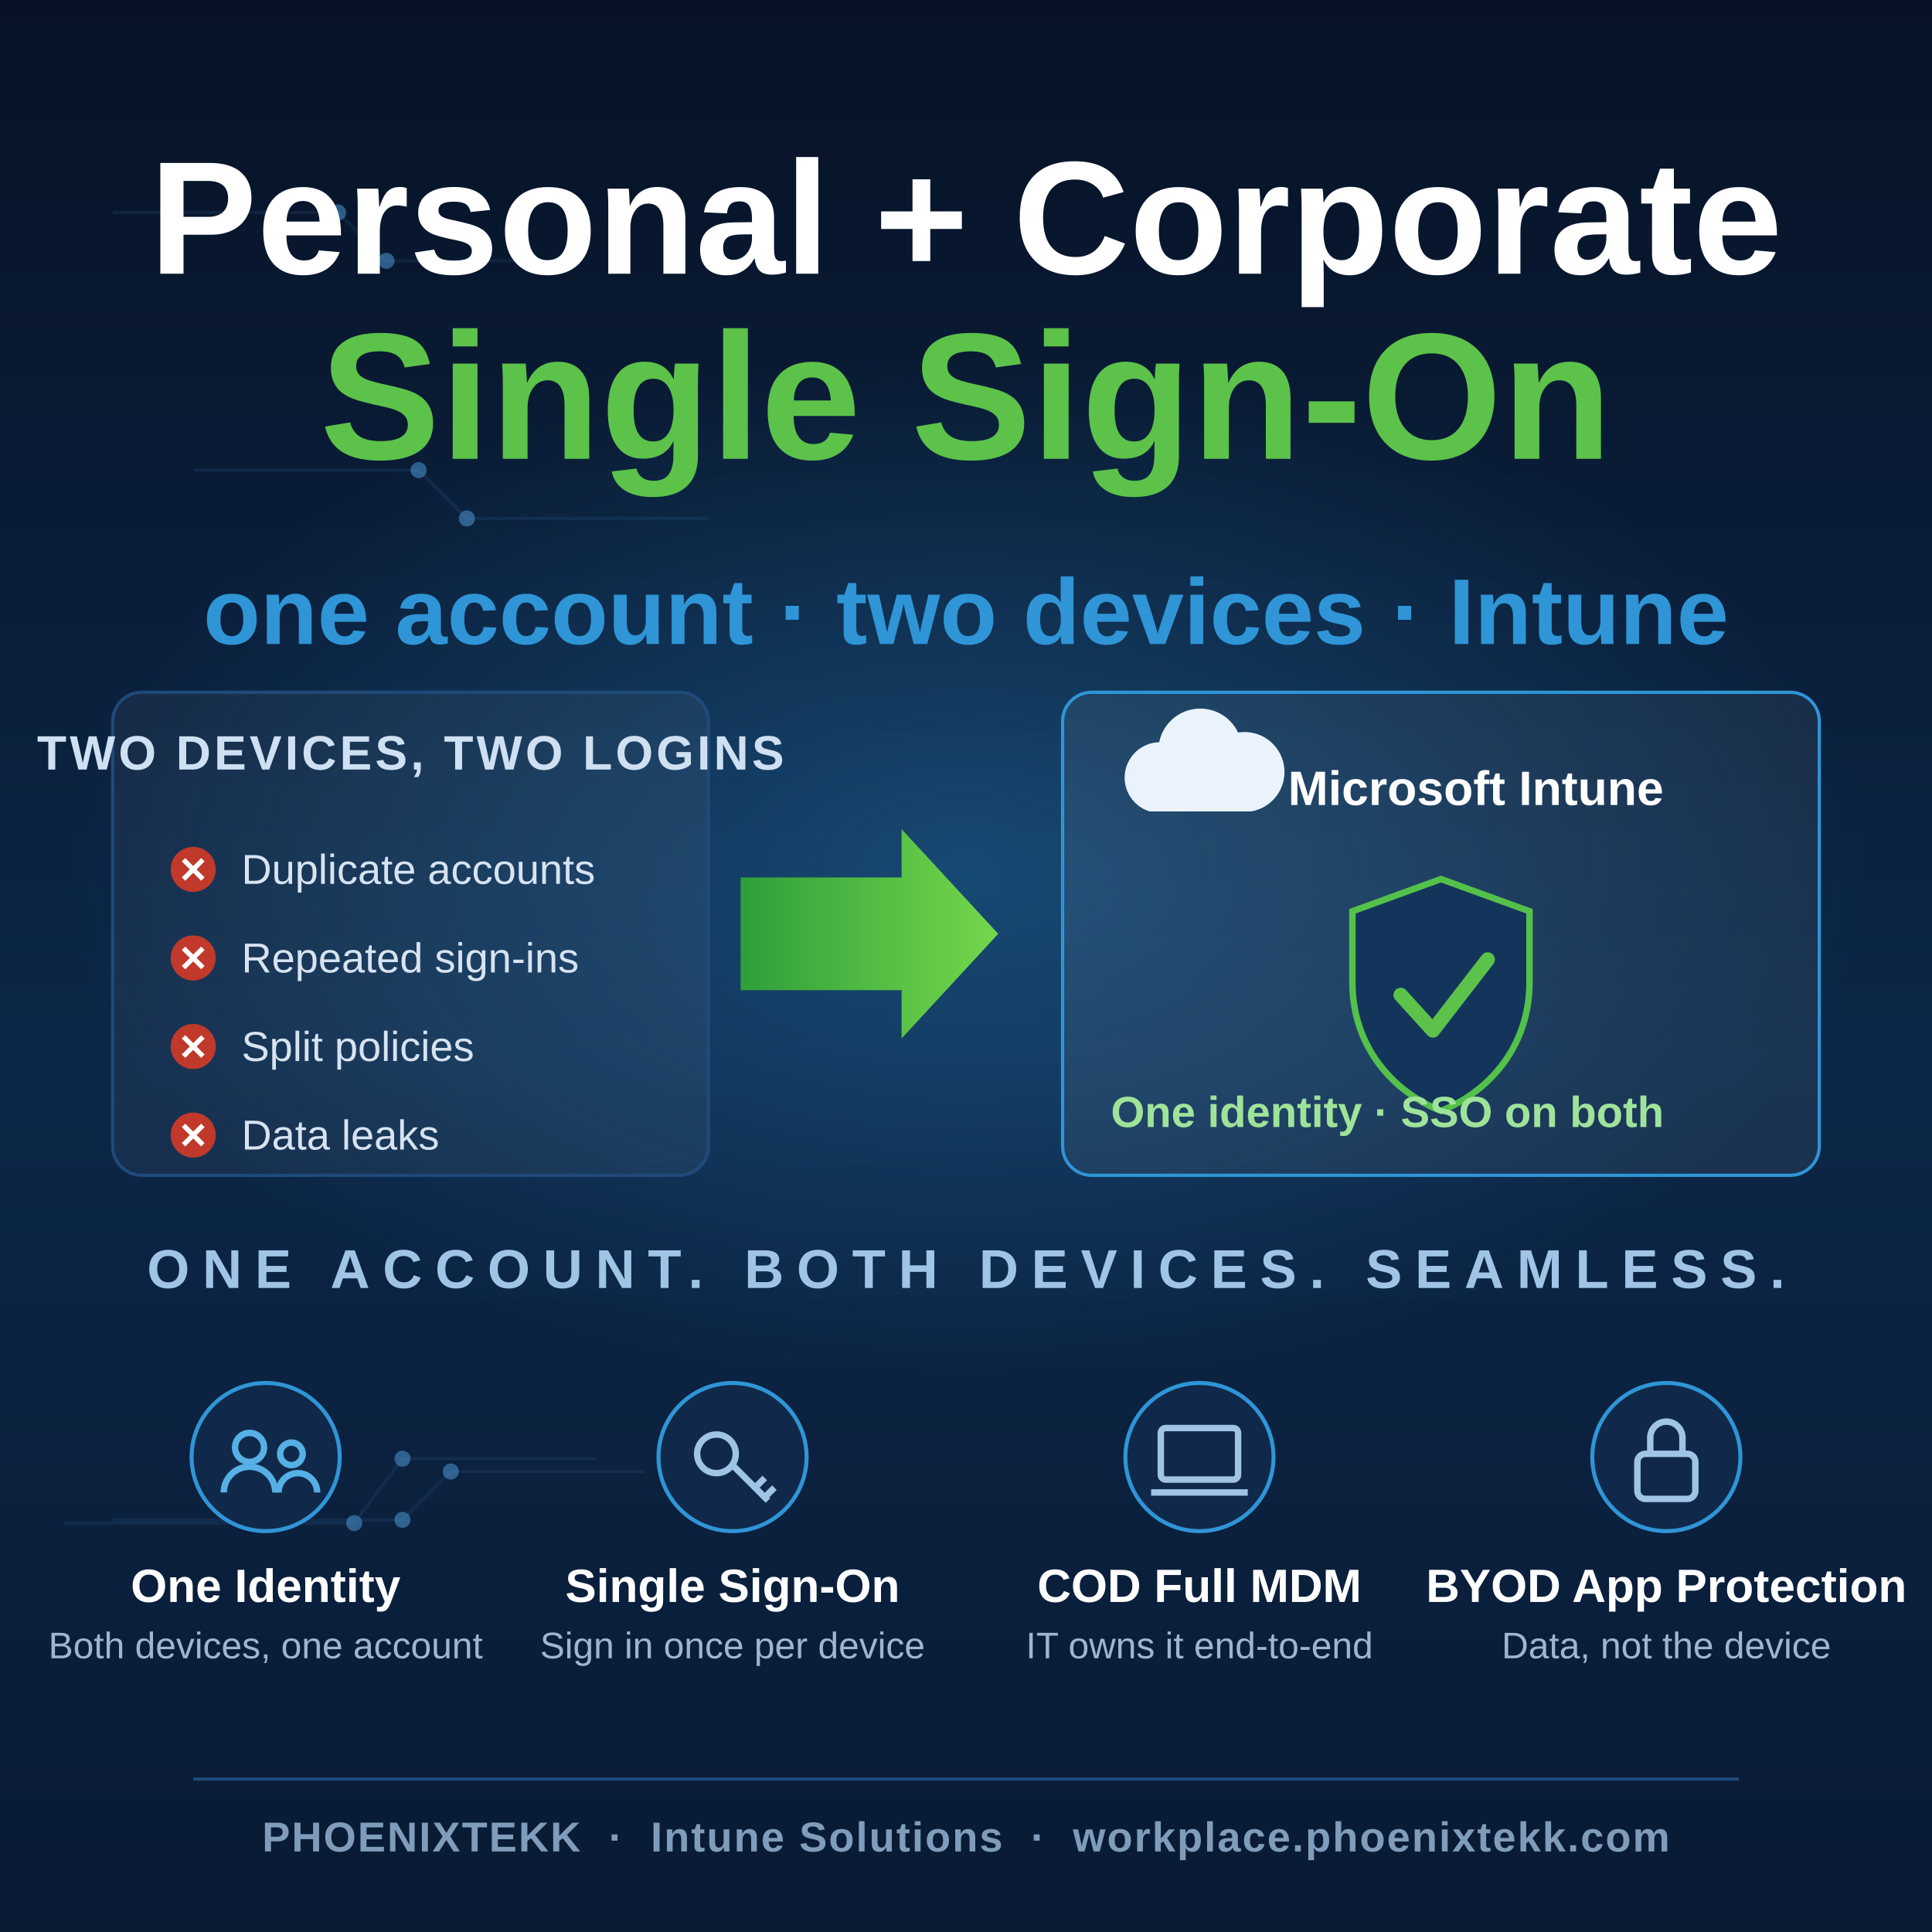
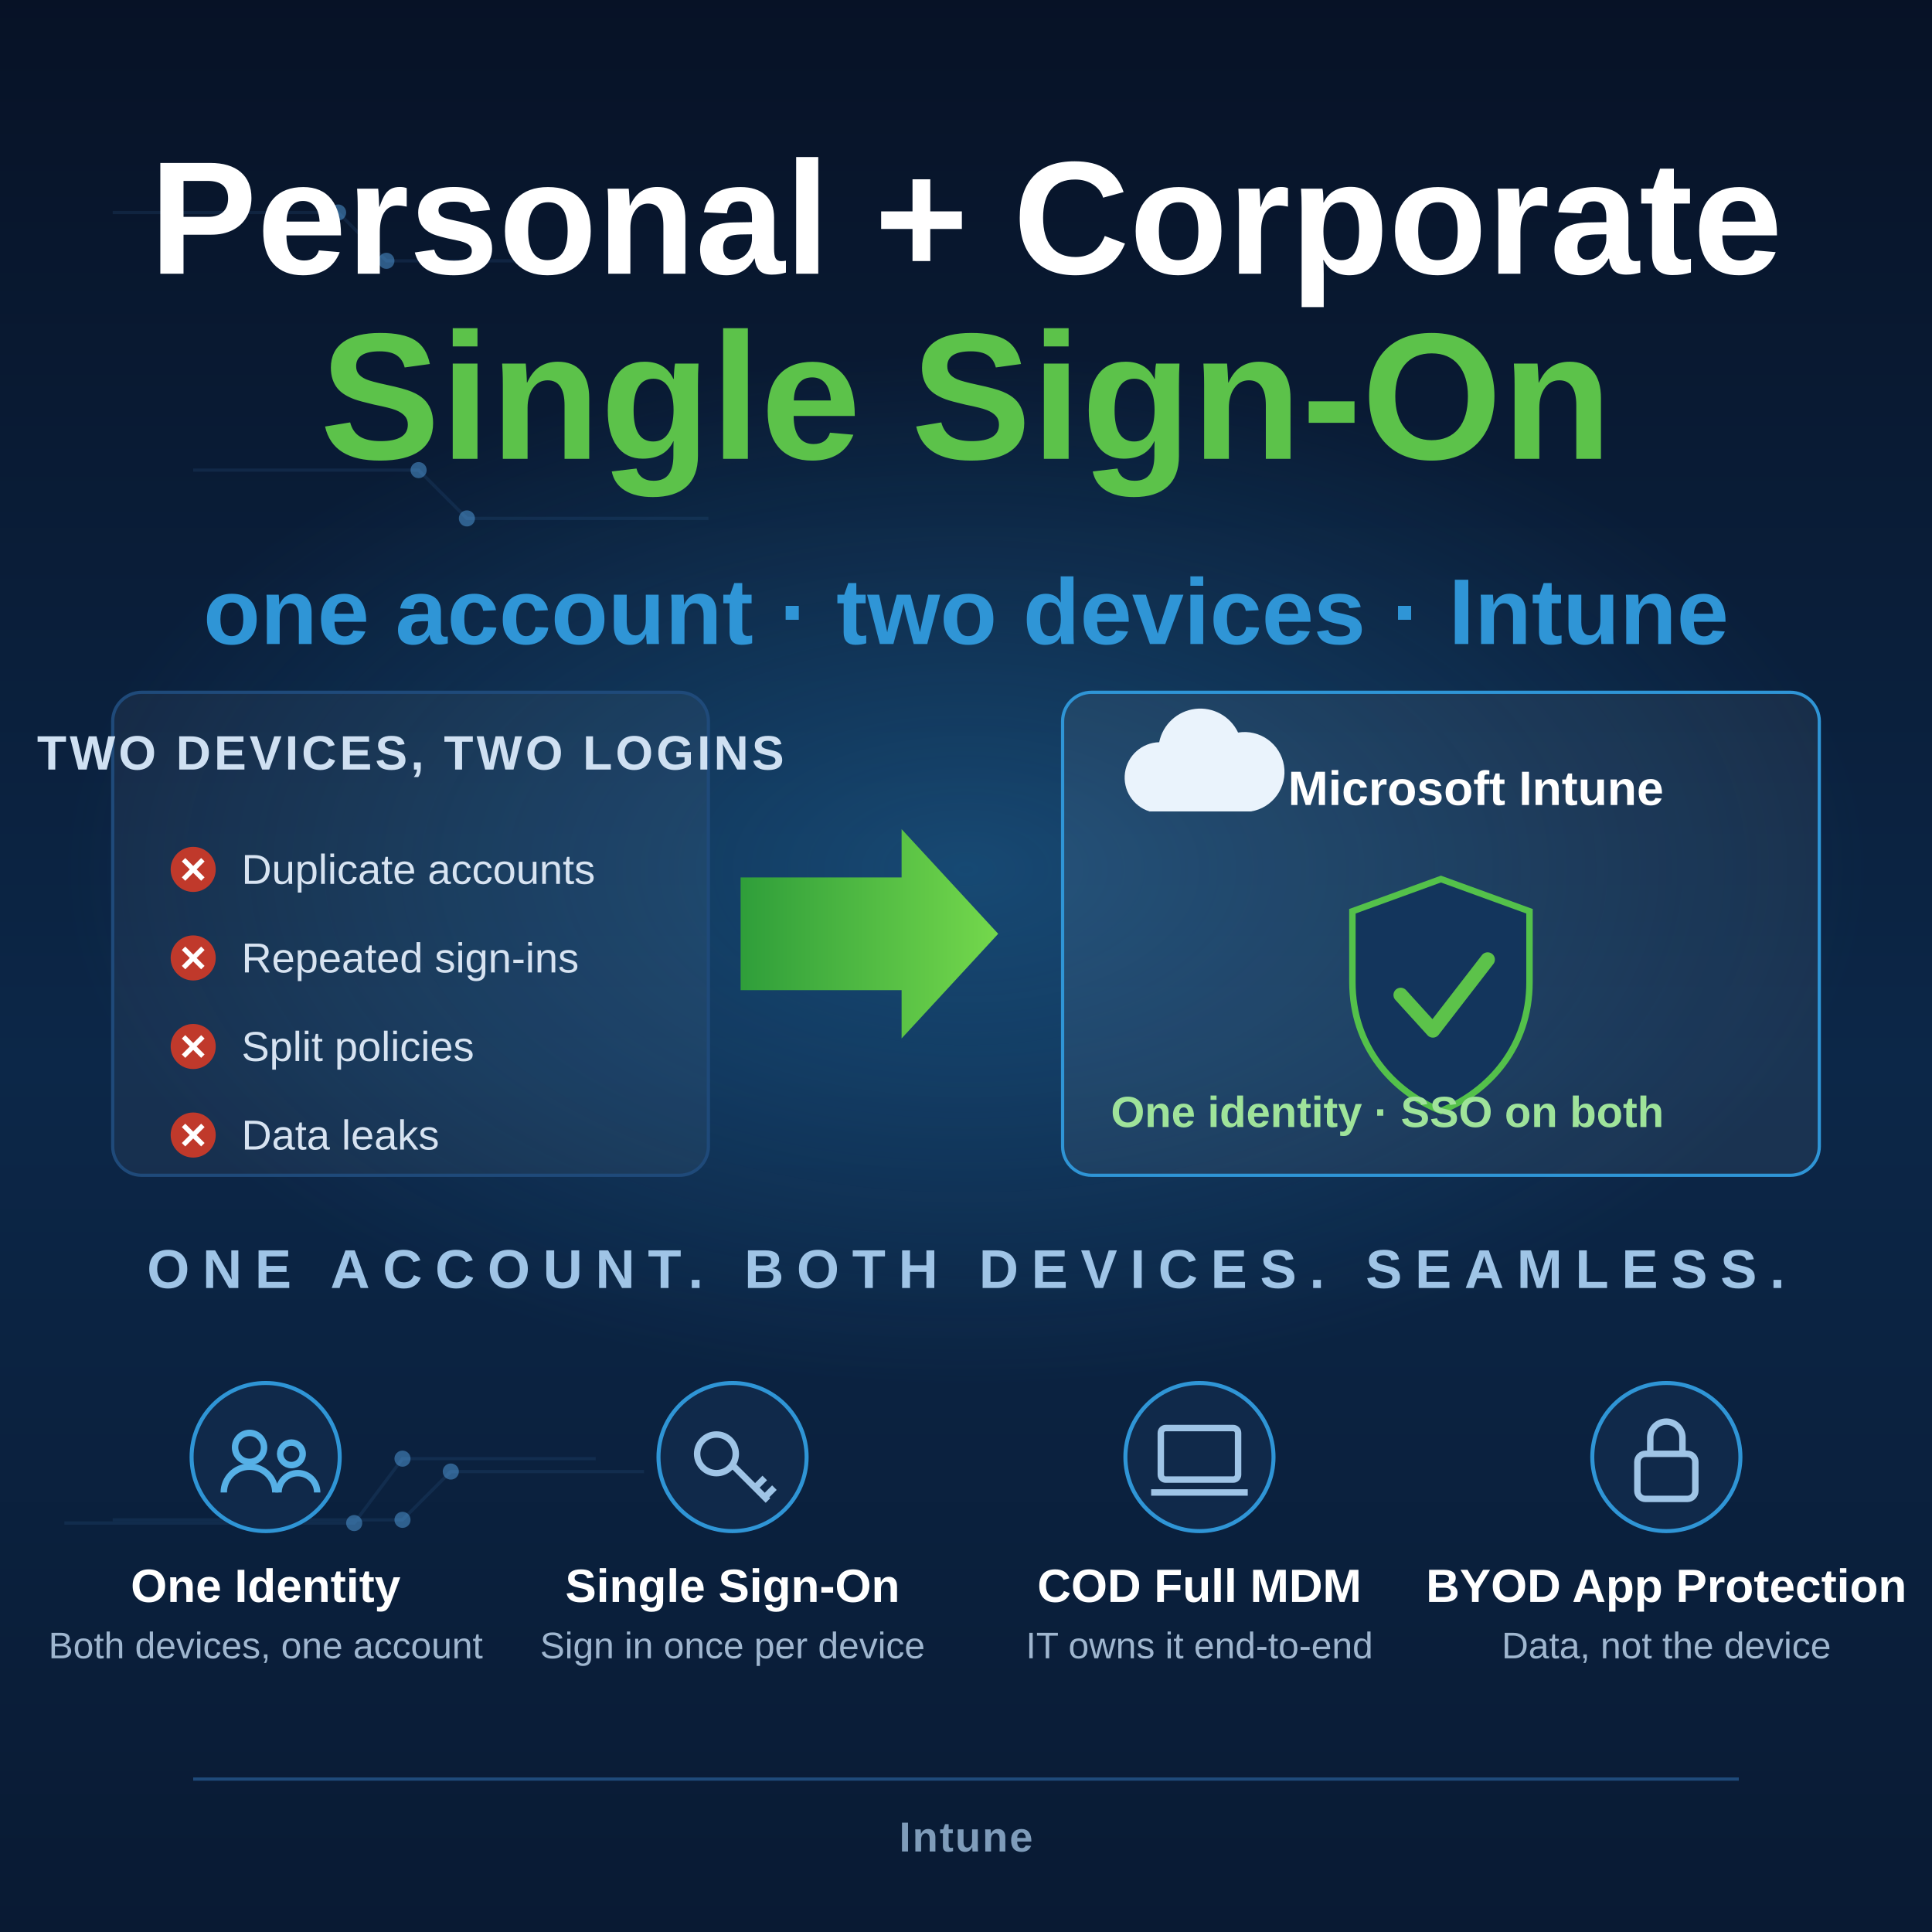
<svg xmlns="http://www.w3.org/2000/svg" viewBox="0 0 1200 1200" role="img" aria-labelledby="t d">
  <defs>
    <linearGradient id="bg" x1="0" y1="0" x2="0" y2="1">
      <stop offset="0" stop-color="#071226" />
      <stop offset="0.55" stop-color="#0c2748" />
      <stop offset="1" stop-color="#091a33" />
    </linearGradient>
    <linearGradient id="arrow" x1="0" y1="0" x2="1" y2="0">
      <stop offset="0" stop-color="#2f9e3a" />
      <stop offset="1" stop-color="#74d84c" />
    </linearGradient>
    <radialGradient id="glow" cx="0.5" cy="0.5" r="0.5">
      <stop offset="0" stop-color="#2f95d6" stop-opacity="0.33" />
      <stop offset="1" stop-color="#2f95d6" stop-opacity="0" />
    </radialGradient>
  </defs>
  <rect width="1200" height="1200" fill="url(#bg)" />
  <ellipse cx="600" cy="540" rx="560" ry="320" fill="url(#glow)" />
  <g stroke="#3a6ea5" stroke-width="2" opacity="0.16" fill="none">
    <path d="M70 132 H210 L240 162 H320" />
    <path d="M70 944 H250 L280 914 H400" />
    <path d="M120 292 H260 L290 322 H440" />
    <path d="M40 946 H220 L250 906 H370" />
  </g>
  <g fill="#54a0e0" opacity="0.5">
    <circle cx="210" cy="132" r="5" />
    <circle cx="240" cy="162" r="5" />
    <circle cx="250" cy="944" r="5" />
    <circle cx="280" cy="914" r="5" />
    <circle cx="260" cy="292" r="5" />
    <circle cx="290" cy="322" r="5" />
    <circle cx="220" cy="946" r="5" />
    <circle cx="250" cy="906" r="5" />
  </g>
  <g text-anchor="middle" font-family="Segoe UI, Arial, sans-serif" font-weight="800">
    <text x="600" y="170" font-size="100" fill="#ffffff" font-weight="800">Personal + Corporate</text>
    <text x="600" y="285" font-size="112" fill="#5cc24a" font-weight="800">Single Sign-On</text>
    <text x="600" y="400" font-size="58" fill="#2f95d6" font-weight="700">one account · two devices · Intune</text>
  </g>
  <g font-family="Segoe UI, Arial, sans-serif">
    <rect x="70" y="430" width="370" height="300" rx="18" fill="#ffffff" opacity="0.05" />
    <rect x="70" y="430" width="370" height="300" rx="18" fill="none" stroke="#1f4a7a" stroke-width="2" />
    <text x="255" y="478" text-anchor="middle" font-size="30" font-weight="700" fill="#cfe0f2" letter-spacing="2">TWO DEVICES, TWO LOGINS</text>
    <g font-size="26" fill="#d7e3f1">
      <g>
        <circle cx="120" cy="540" r="14" fill="#c0392b" />
        <path d="M114 534 l12 12 M126 534 l-12 12" stroke="#fff" stroke-width="3" />
        <text x="150" y="549">Duplicate accounts</text>
      </g>
      <g>
        <circle cx="120" cy="595" r="14" fill="#c0392b" />
        <path d="M114 589 l12 12 M126 589 l-12 12" stroke="#fff" stroke-width="3" />
        <text x="150" y="604">Repeated sign-ins</text>
      </g>
      <g>
        <circle cx="120" cy="650" r="14" fill="#c0392b" />
        <path d="M114 644 l12 12 M126 644 l-12 12" stroke="#fff" stroke-width="3" />
        <text x="150" y="659">Split policies</text>
      </g>
      <g>
        <circle cx="120" cy="705" r="14" fill="#c0392b" />
        <path d="M114 699 l12 12 M126 699 l-12 12" stroke="#fff" stroke-width="3" />
        <text x="150" y="714">Data leaks</text>
      </g>
    </g>
  </g>
  <polygon points="460,545 560,545 560,515 620,580 560,645 560,615 460,615" fill="url(#arrow)" />
  <g font-family="Segoe UI, Arial, sans-serif">
    <rect x="660" y="430" width="470" height="300" rx="18" fill="#ffffff" opacity="0.06" />
    <rect x="660" y="430" width="470" height="300" rx="18" fill="none" stroke="#2f95d6" stroke-width="2" />
    <g transform="translate(700,470)">
      <path d="M14 34 a22 22 0 0 1 6 -43 a26 26 0 0 1 49 -6 a20 20 0 0 1 8 49 z" fill="#eaf3fc" />
    </g>
    <text x="800" y="500" font-size="30" font-weight="700" fill="#ffffff">Microsoft Intune</text>
    <g transform="translate(820,540)">
      <path d="M75 6 L130 26 V70 C130 110 105 138 75 150 C45 138 20 110 20 70 V26 Z" fill="#13355c" stroke="#54c14a" stroke-width="4" />
      <path d="M50 78 L70 100 L104 56" fill="none" stroke="#5cc24a" stroke-width="9" stroke-linecap="round" stroke-linejoin="round" />
    </g>
    <text x="690" y="700" font-size="27" font-weight="700" fill="#9fe39a">One identity · SSO on both</text>
  </g>
  <text x="600" y="800" text-anchor="middle" font-family="Segoe UI, Arial, sans-serif" font-size="34" font-weight="800" fill="#9fc4e6" letter-spacing="8">ONE ACCOUNT.  BOTH DEVICES.  SEAMLESS.</text>
  <g font-family="Segoe UI, Arial, sans-serif" text-anchor="middle">
    <g transform="translate(165,905)">
      <circle r="46" fill="#10294a" stroke="#2f95d6" stroke-width="2.5" />
      <g fill="none" stroke="#56b0e6" stroke-width="4">
        <circle cx="-10" cy="-6" r="9" />
        <path d="M-26 22 a16 16 0 0 1 32 0" />
        <circle cx="16" cy="-2" r="7" />
        <path d="M8 22 a12 12 0 0 1 24 0" />
      </g>
    </g>
    <g transform="translate(455,905)">
      <circle r="46" fill="#10294a" stroke="#2f95d6" stroke-width="2.5" />
      <circle cx="-10" cy="-2" r="12" fill="none" stroke="#9fc4e6" stroke-width="4" />
      <path d="M-1 4 L22 27 M14 19 l6 -6 M20 25 l6 -6" stroke="#9fc4e6" stroke-width="4" fill="none" />
    </g>
    <g transform="translate(745,905)">
      <circle r="46" fill="#10294a" stroke="#2f95d6" stroke-width="2.5" />
      <rect x="-24" y="-18" width="48" height="32" rx="3" fill="none" stroke="#9fc4e6" stroke-width="4" />
      <path d="M-30 22 h60" stroke="#9fc4e6" stroke-width="4" />
    </g>
    <g transform="translate(1035,905)">
      <circle r="46" fill="#10294a" stroke="#2f95d6" stroke-width="2.5" />
      <rect x="-18" y="-2" width="36" height="28" rx="5" fill="none" stroke="#9fc4e6" stroke-width="4" />
      <path d="M-10 -2 v-10 a10 10 0 0 1 20 0 v10" fill="none" stroke="#9fc4e6" stroke-width="4" />
    </g>
    <g font-size="29" font-weight="700" fill="#ffffff">
      <text x="165" y="995">One Identity</text>
      <text x="455" y="995">Single Sign-On</text>
      <text x="745" y="995">COD Full MDM</text>
      <text x="1035" y="995">BYOD App Protection</text>
    </g>
    <g font-size="23" fill="#9fb6cf">
      <text x="165" y="1030">Both devices, one account</text>
      <text x="455" y="1030">Sign in once per device</text>
      <text x="745" y="1030">IT owns it end-to-end</text>
      <text x="1035" y="1030">Data, not the device</text>
    </g>
  </g>
  <line x1="120" y1="1105" x2="1080" y2="1105" stroke="#1f4a7a" stroke-width="2" />
-   <text x="600" y="1150" text-anchor="middle" font-family="Segoe UI, Arial, sans-serif" font-size="26" font-weight="700" fill="#7f9cba" letter-spacing="1">PHOENIXTEKK  ·  Intune Solutions  ·  workplace.phoenixtekk.com</text>
+   <text x="600" y="1150" text-anchor="middle" font-family="Segoe UI, Arial, sans-serif" font-size="26" font-weight="700" fill="#7f9cba" letter-spacing="1">Intune</text>
</svg>
